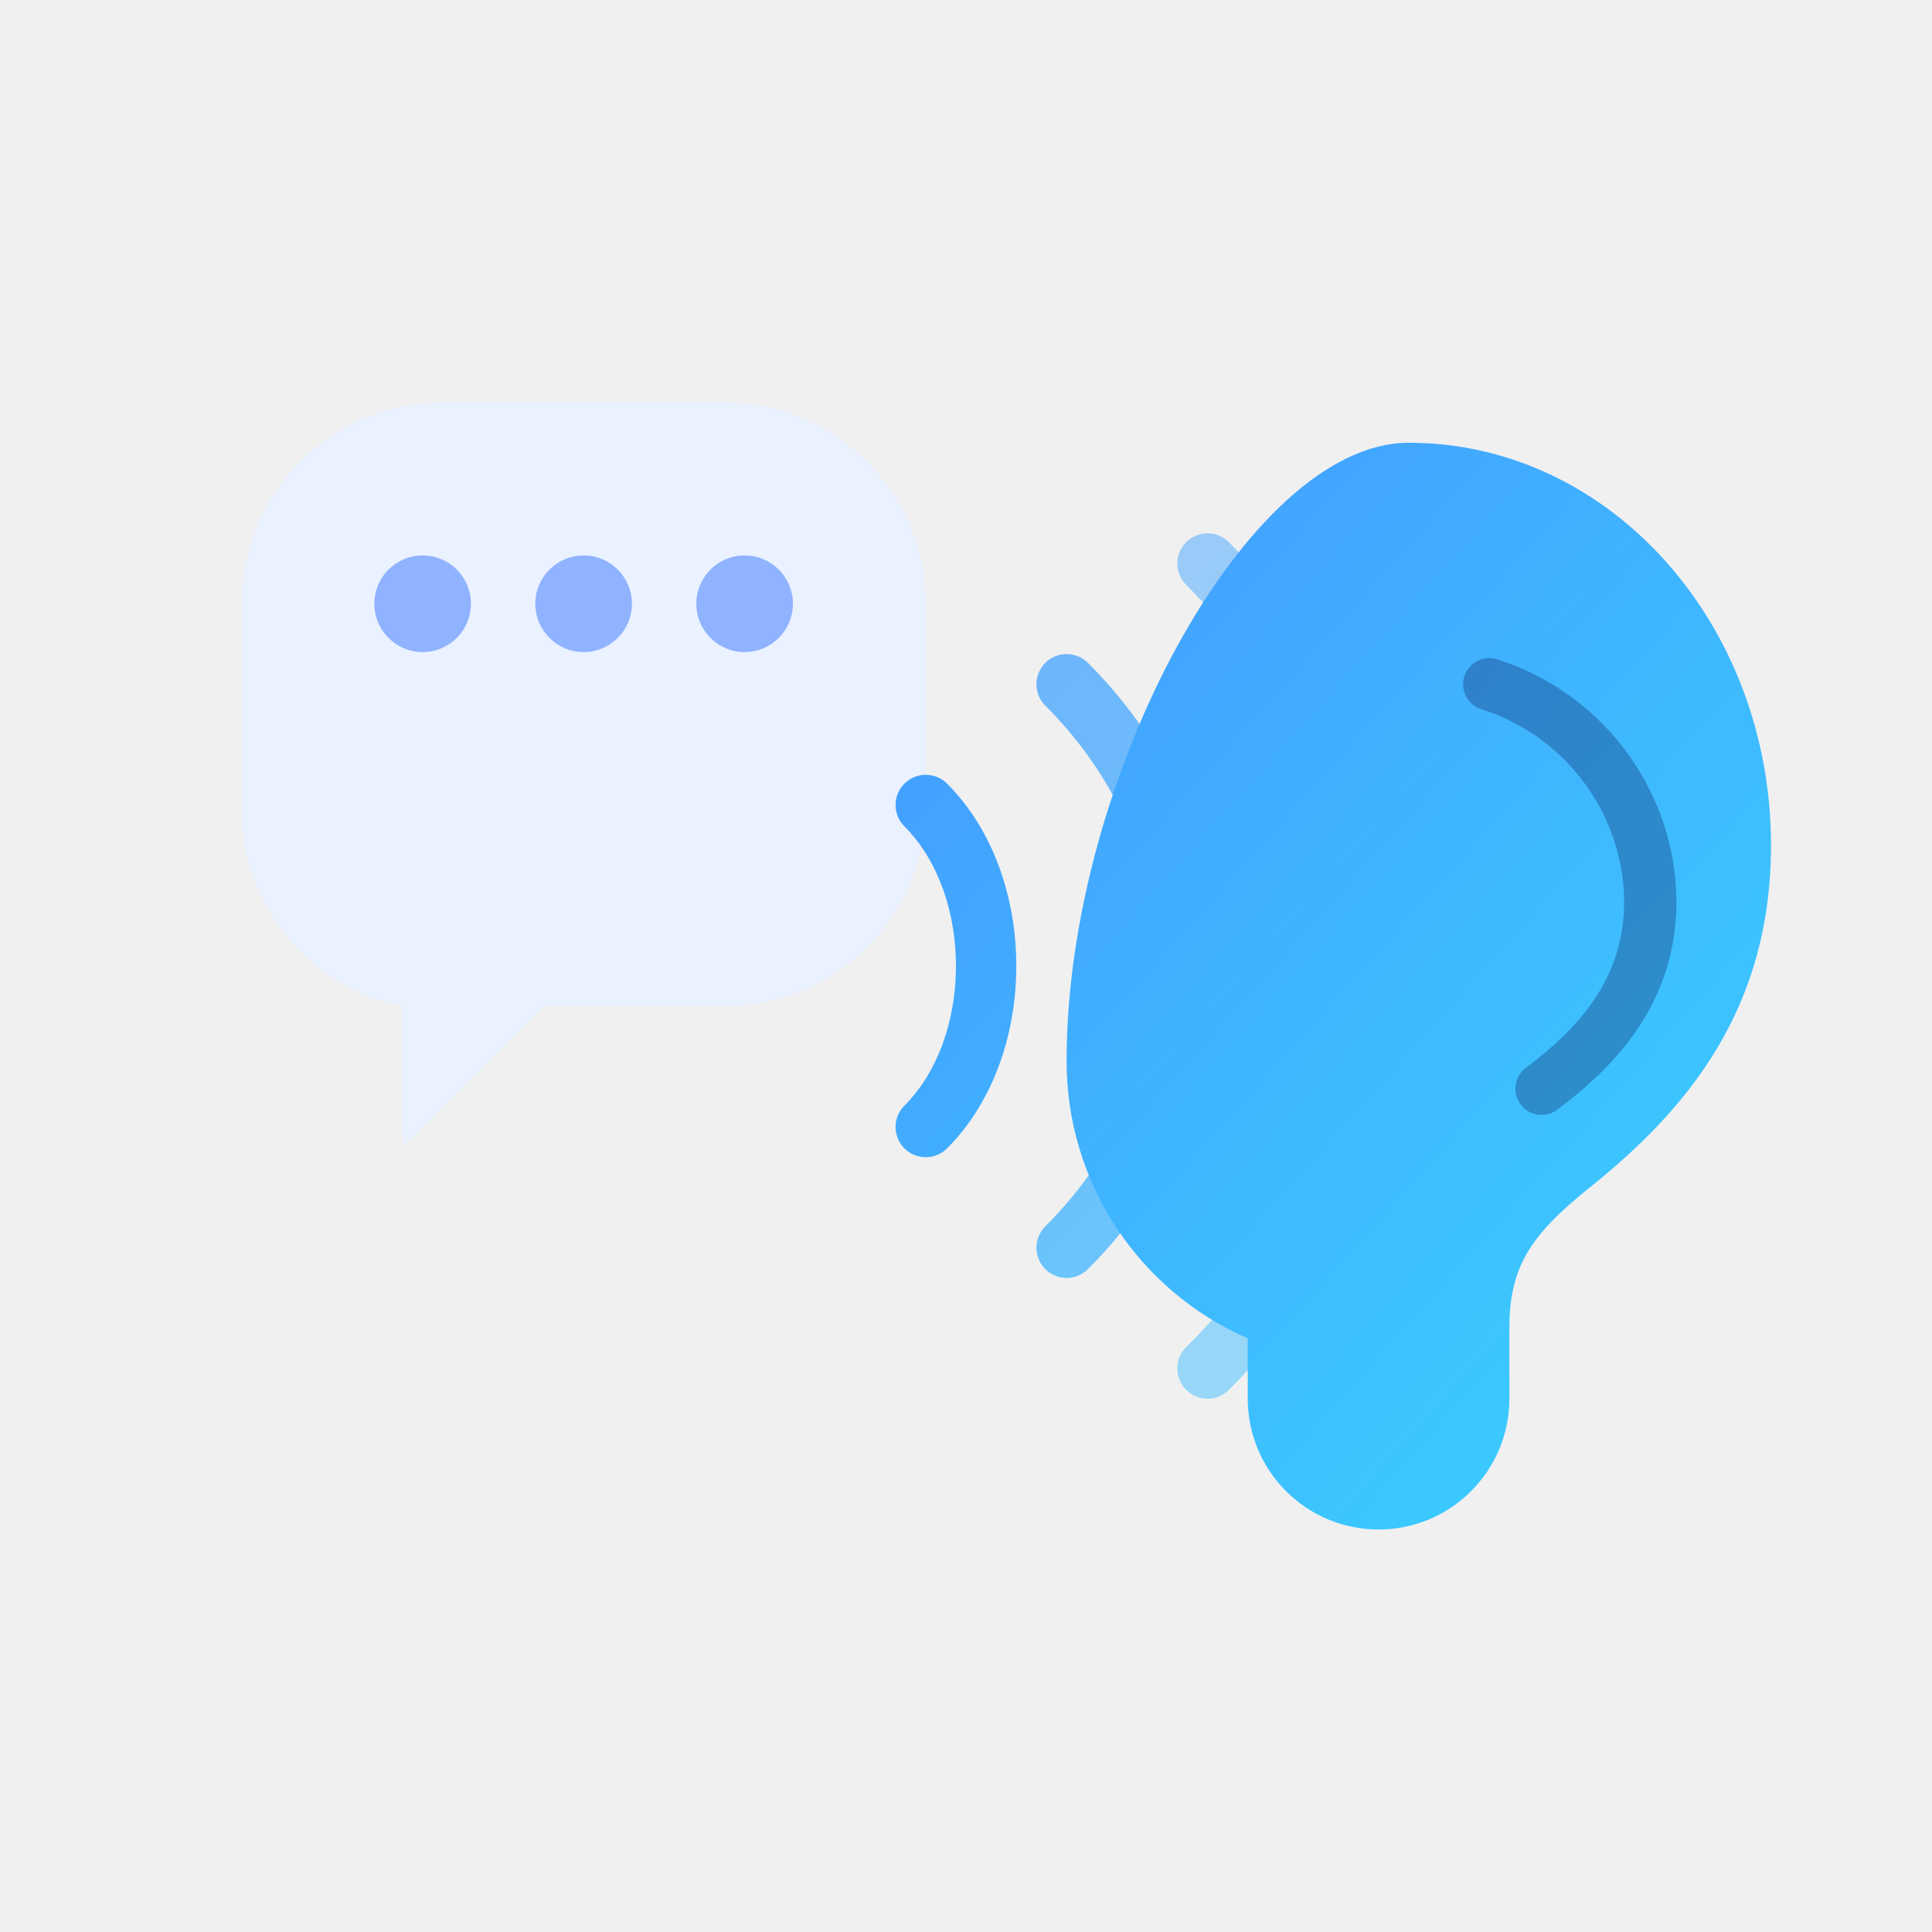
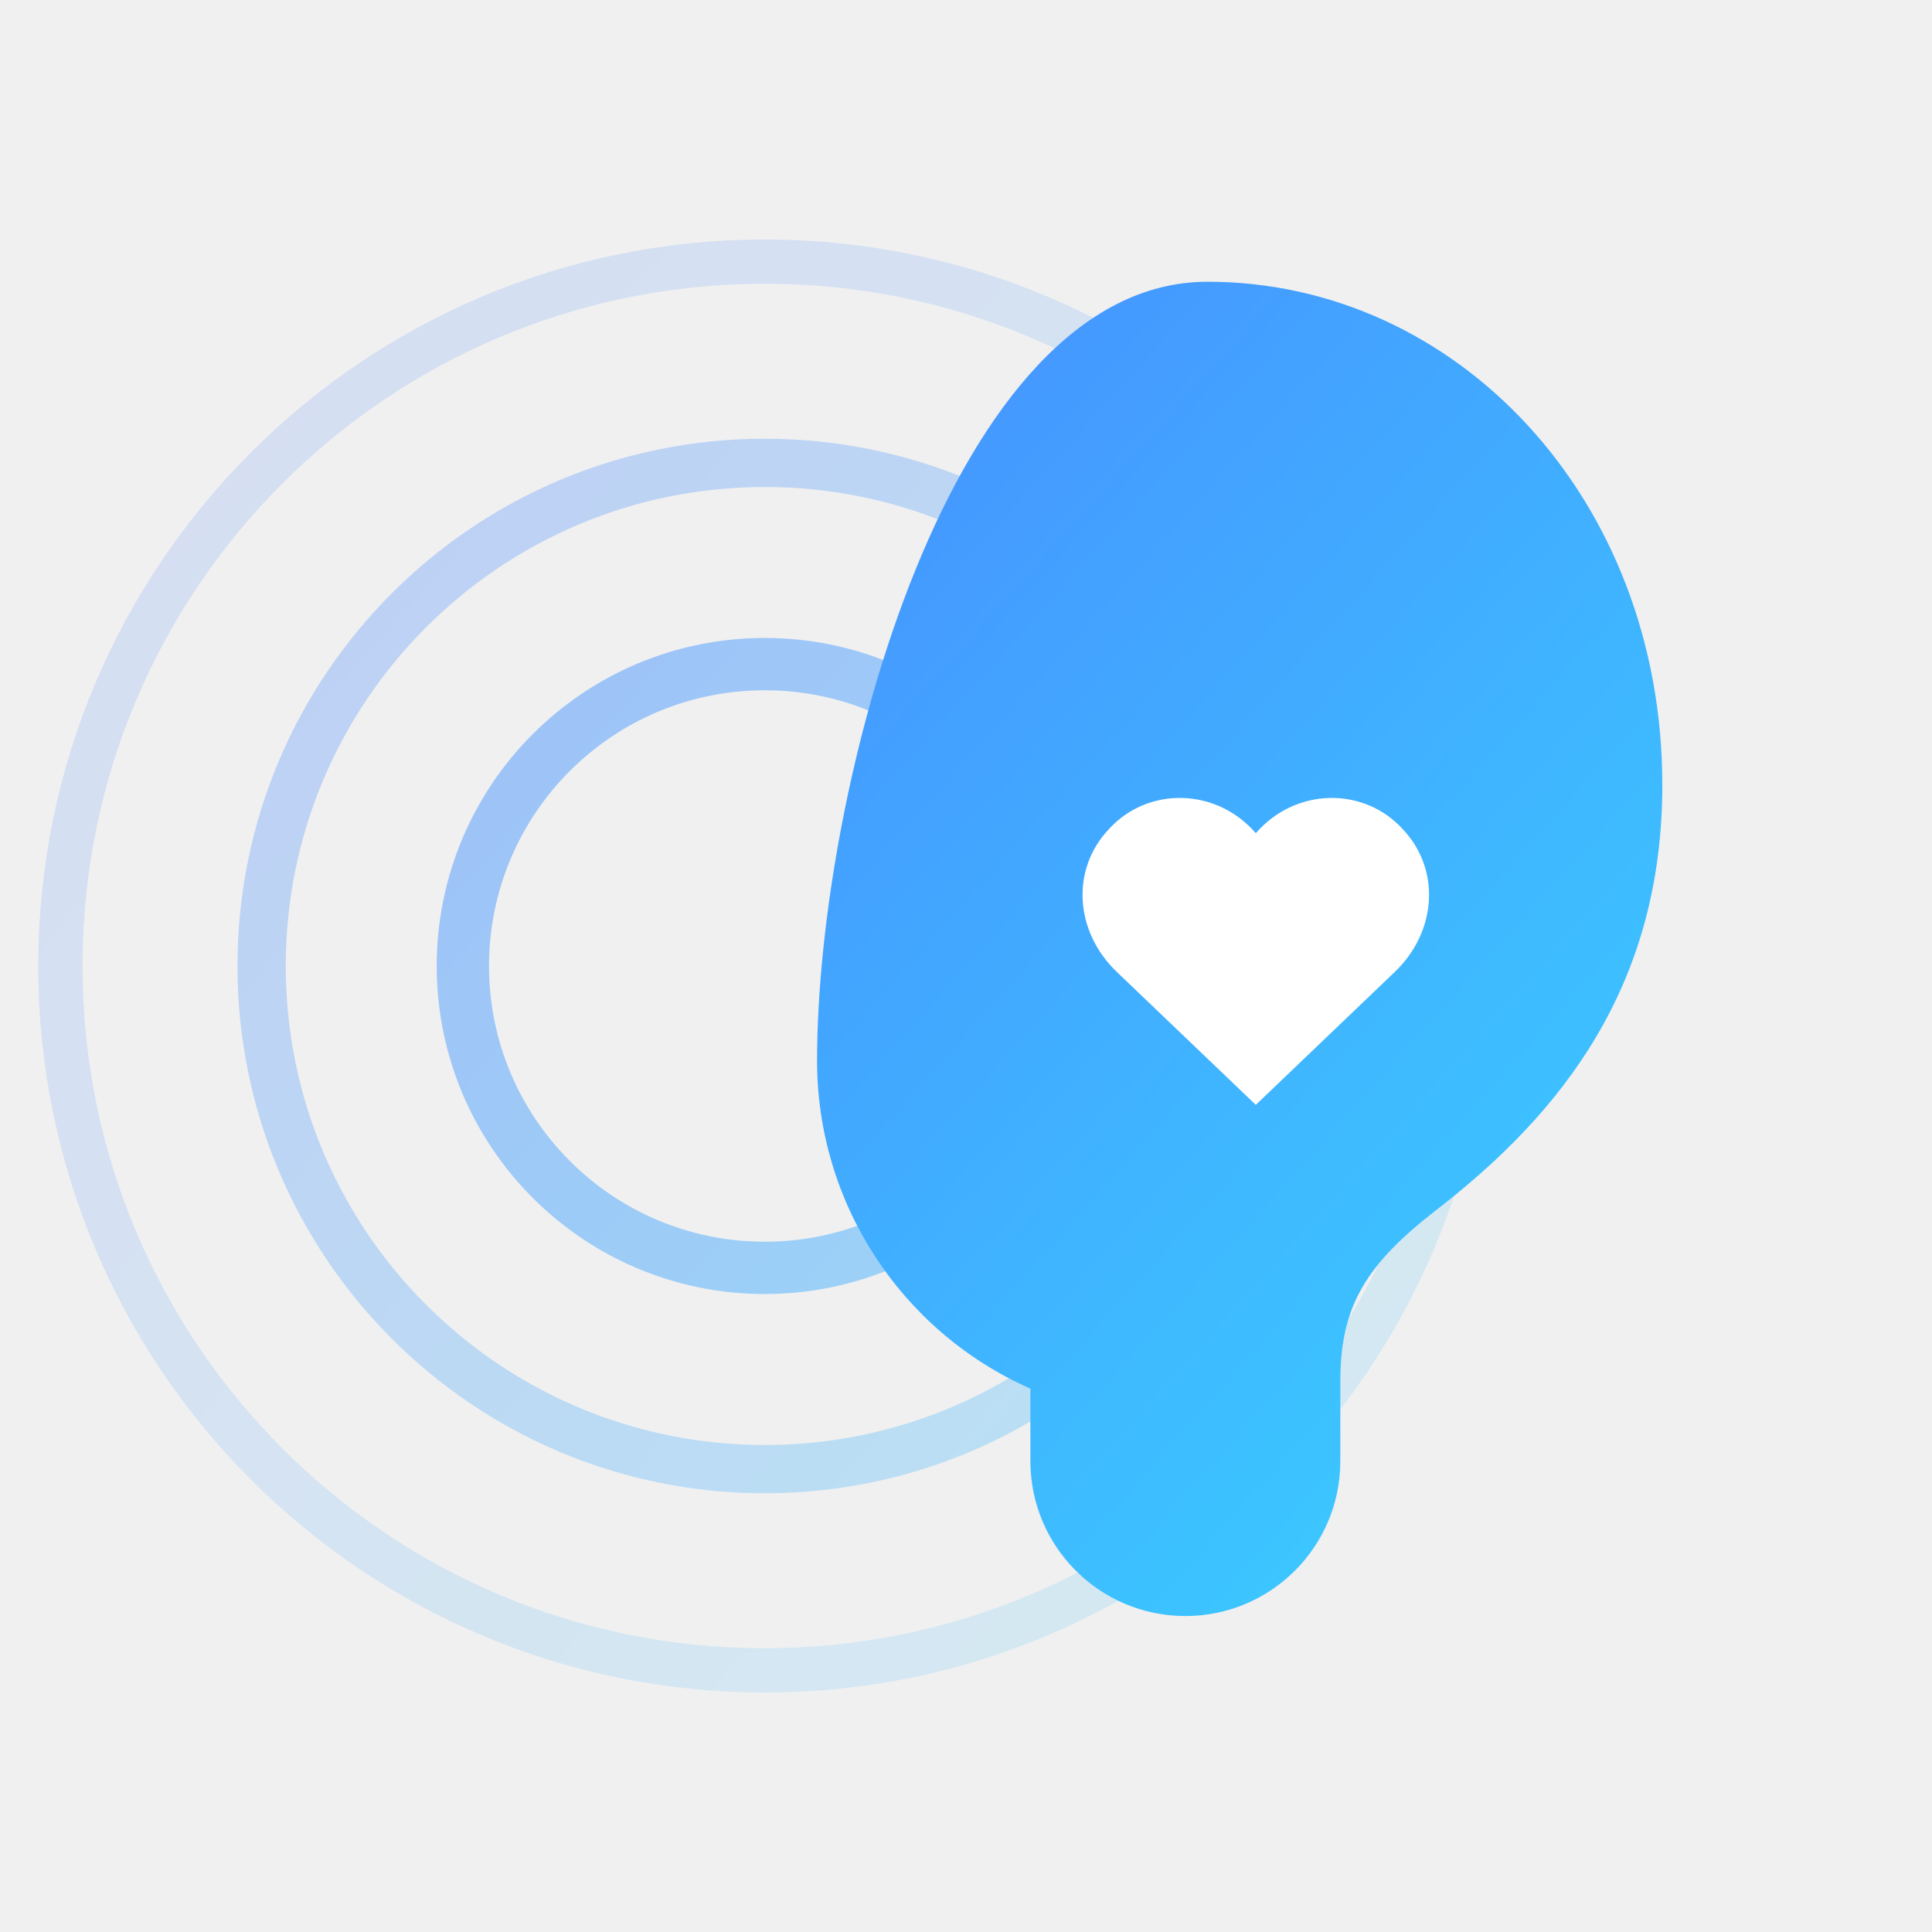
<svg xmlns="http://www.w3.org/2000/svg" viewBox="0 0 96 96" fill="none" aria-hidden="true">
  <defs>
    <linearGradient id="listening-grad" x1="10" y1="14" x2="86" y2="82" gradientUnits="userSpaceOnUse">
      <stop offset="0" stop-color="#4B7BFF" />
      <stop offset="1" stop-color="#38D6FF" />
    </linearGradient>
  </defs>
-   <path d="M12 30a10 10 0 0 1 10-10h14a10 10 0 0 1 10 10v10a10 10 0 0 1-10 10h-9l-7 7v-7a10 10 0 0 1-8-9.8V30Z" fill="#EAF1FF" />
-   <circle cx="21" cy="30" r="2.4" fill="#8FB3FF" />
-   <circle cx="29" cy="30" r="2.4" fill="#8FB3FF" />
-   <circle cx="37" cy="30" r="2.4" fill="#8FB3FF" />
-   <path d="M46 40c4 4 4 12 0 16" stroke="url(#listening-grad)" stroke-width="3" stroke-linecap="round" />
-   <path d="M53 34c8 8 8 20 0 28" stroke="url(#listening-grad)" stroke-width="3" stroke-linecap="round" opacity="0.75" />
-   <path d="M60 28c12 12 12 28 0 40" stroke="url(#listening-grad)" stroke-width="3" stroke-linecap="round" opacity="0.5" />
-   <path d="M70 22c10 0 18 9 18 20 0 8-4 13-9 17-3 2.4-4 4-4 7v3.5a6.5 6.5 0 0 1-13 0v-3a15 15 0 0 1-9-13.8c0-14 9-30.7 17-30.7Z" fill="url(#listening-grad)" />
-   <path d="M74 34c5 1.6 8 6.2 8 10.8 0 4.4-2.6 7.2-5.4 9.3" stroke="#0F2A66" stroke-width="2.6" stroke-linecap="round" opacity="0.35" />
+   <circle cx="38" cy="48" r="35" stroke="url(#listening-grad)" stroke-width="2.2" opacity="0.16" />
+   <circle cx="38" cy="48" r="25" stroke="url(#listening-grad)" stroke-width="2.4" opacity="0.3" />
+   <circle cx="38" cy="48" r="15" stroke="url(#listening-grad)" stroke-width="2.6" opacity="0.48" />
+   <path d="M60 14c12.4 0 22.6 10.8 22.6 25 0 10-5 16.3-11.2 21.1-3.5 2.7-4.8 4.8-4.8 8.5v4a7.7 7.7 0 0 1-15.4 0v-3.6a17.8 17.8 0 0 1-10.6-16.3C40.6 39.2 47.2 14 60 14Z" fill="url(#listening-grad)" />
+   <path d="M62.4 41.4c-2-2.3-5.4-2.3-7.3-0.2-1.9 2-1.7 5.1 0.4 7.1l6.9 6.6 6.9-6.6c2.1-2 2.3-5.1 0.4-7.1-1.9-2.1-5.3-2.1-7.3 0.2Z" fill="#fff" />
</svg>
